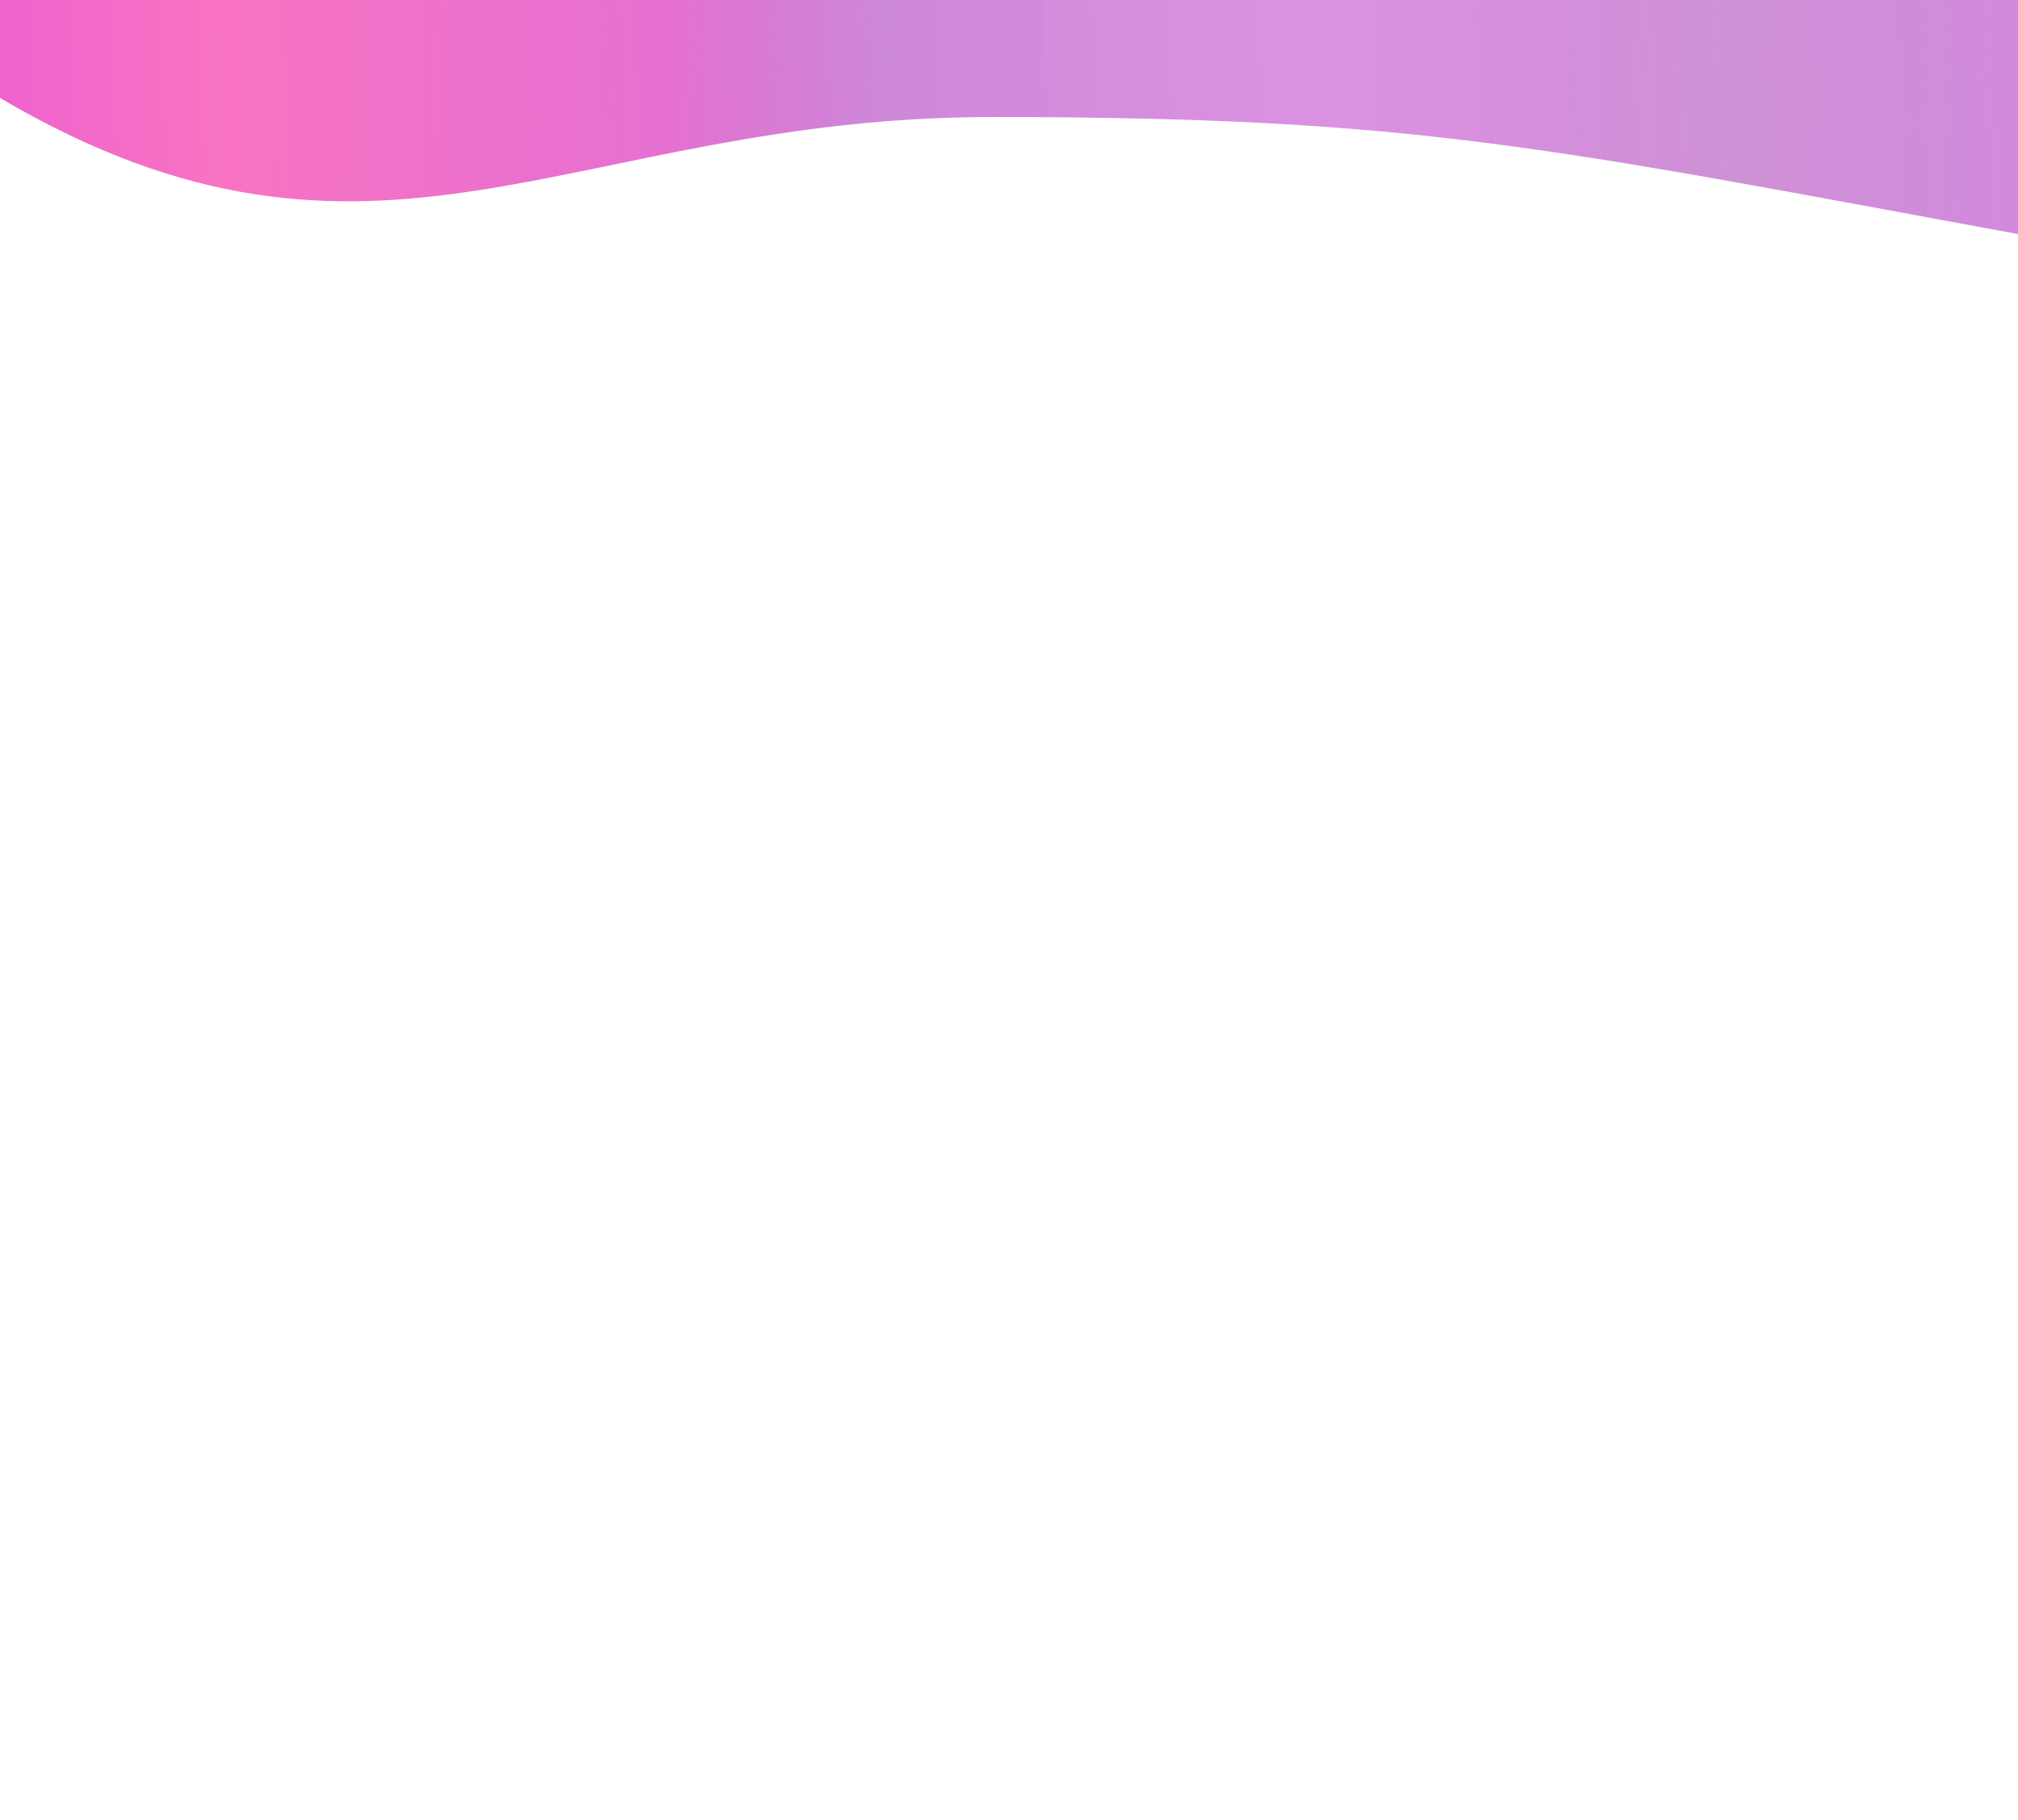
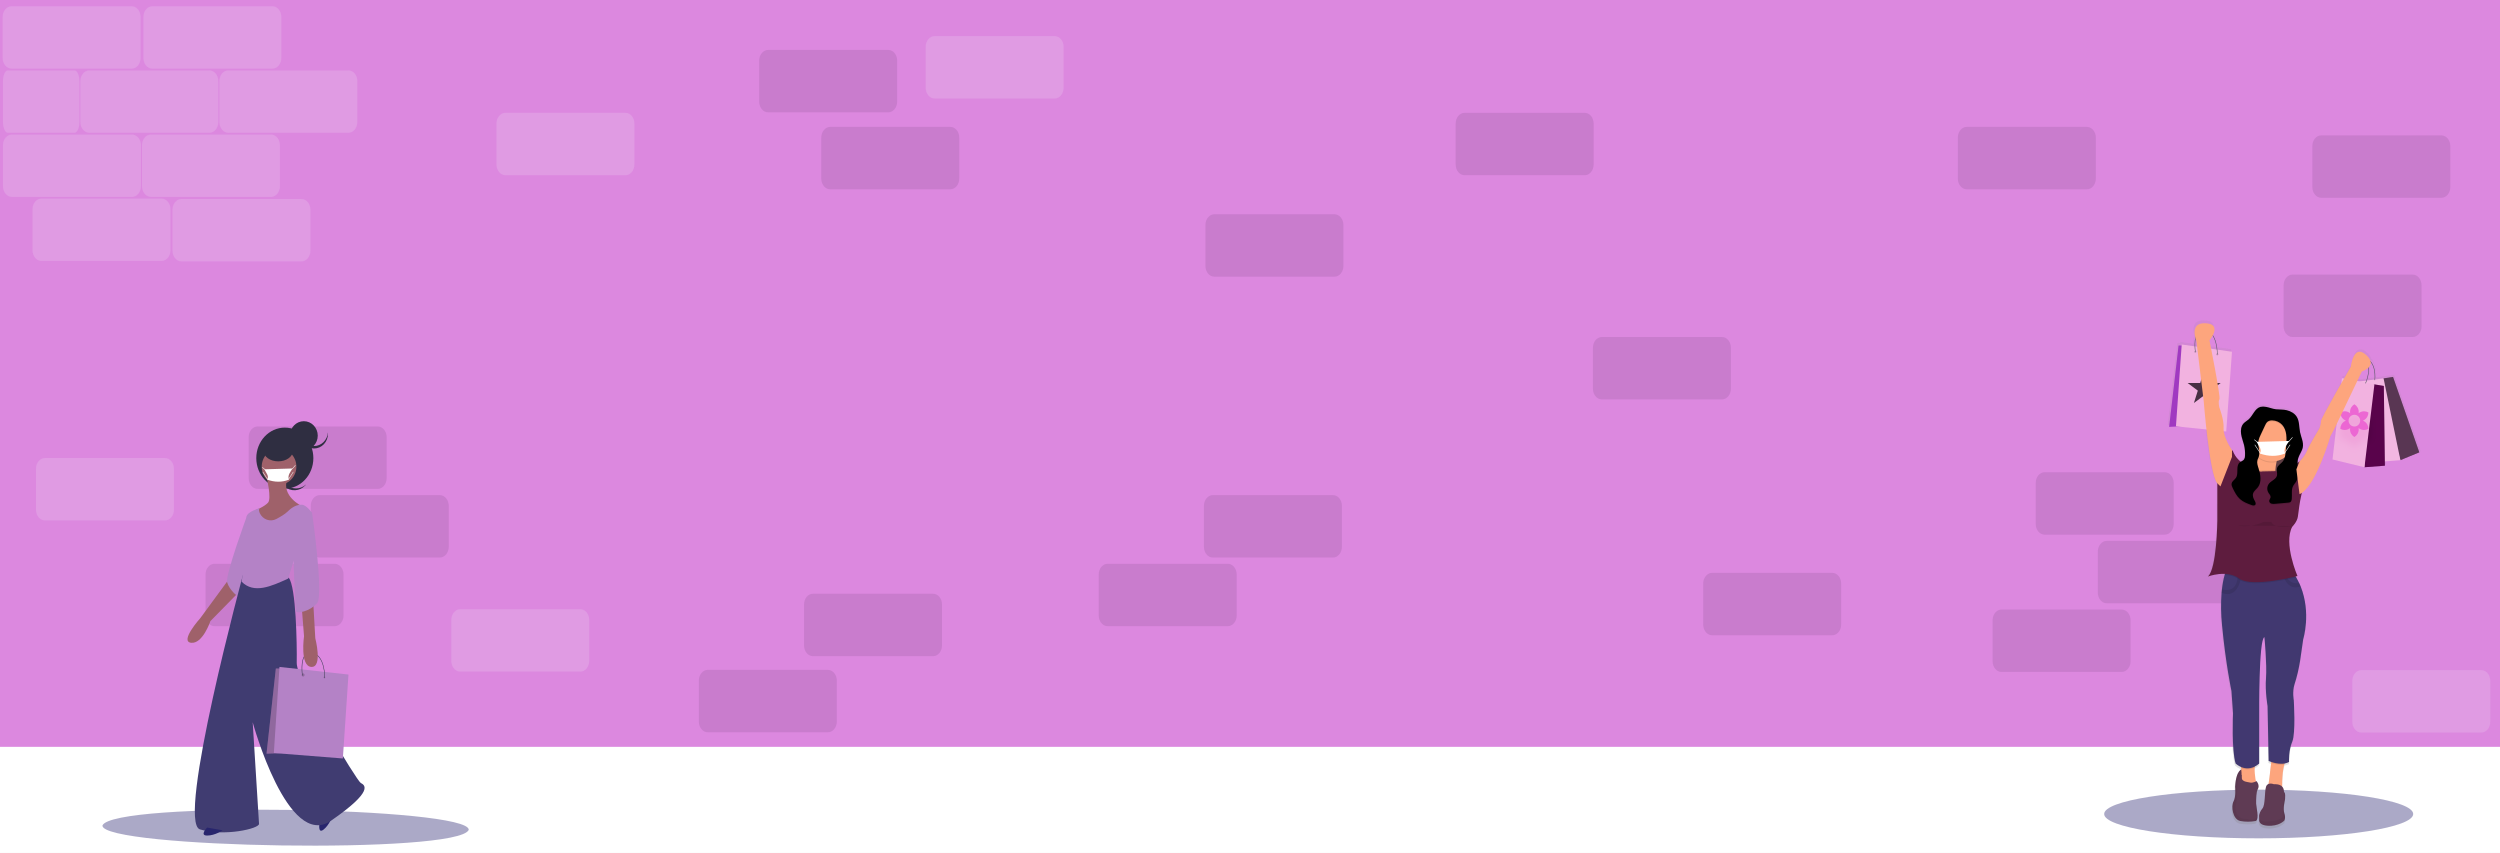
- <svg xmlns="http://www.w3.org/2000/svg" width="500" height="451" viewBox="0 0 500 451" fill="none">
-   <g filter="url(#filter0_b)">
-     <rect width="500" height="451" fill="white" />
+ <svg xmlns="http://www.w3.org/2000/svg" width="1108" height="378" viewBox="0 0 1108 378" fill="none">
+   <g clip-path="url(#clip0)">
+     <rect width="1108" height="378" fill="white" />
+     <rect x="-1" width="1109" height="331" fill="#DC88DF" />
+     <path opacity="0.2" d="M120.748 2.766H67.5C65.318 2.766 63.548 4.9 63.548 7.533V25.659C63.548 28.292 65.318 30.426 67.5 30.426H120.748C122.931 30.426 124.7 28.292 124.7 25.659V7.533C124.7 4.9 122.931 2.766 120.748 2.766Z" fill="#EFE4F4" />
+     <path opacity="0.2" d="M154.428 31.192H101.18C98.997 31.192 97.228 33.326 97.228 35.959V54.086C97.228 56.718 98.997 58.852 101.18 58.852H154.428C156.611 58.852 158.38 56.718 158.38 54.086V35.959C158.38 33.326 156.611 31.192 154.428 31.192Z" fill="#EFE4F4" />
+     <path opacity="0.1" d="M393.675 22.128H340.426C338.244 22.128 336.474 24.262 336.474 26.895V45.022C336.474 47.654 338.244 49.788 340.426 49.788H393.675C395.857 49.788 397.626 47.654 397.626 45.022V26.895C397.626 24.262 395.857 22.128 393.675 22.128Z" fill="#1E0728" />
+     <path opacity="0.1" d="M421.193 56.242H367.945C365.762 56.242 363.993 58.377 363.993 61.009V79.136C363.993 81.768 365.762 83.903 367.945 83.903H421.193C423.376 83.903 425.145 81.768 425.145 79.136V61.009C425.145 58.377 423.376 56.242 421.193 56.242Z" fill="#1E0728" />
+     <path opacity="0.2" d="M120.122 59.618H66.874C64.691 59.618 62.922 61.753 62.922 64.385V82.512C62.922 85.144 64.691 87.279 66.874 87.279H120.122C122.304 87.279 124.074 85.144 124.074 82.512V64.385C124.074 61.753 122.304 59.618 120.122 59.618Z" fill="#EFE4F4" />
+     <path opacity="0.1" d="M167.412 189.011H114.163C111.981 189.011 110.211 191.145 110.211 193.778V211.904C110.211 214.537 111.981 216.671 114.163 216.671H167.412C169.594 216.671 171.363 214.537 171.363 211.904V193.778C171.363 191.145 169.594 189.011 167.412 189.011Z" fill="#1E0728" />
+     <path opacity="0.1" d="M194.93 219.437H141.682C139.499 219.437 137.73 221.572 137.73 224.204V242.331C137.73 244.963 139.499 247.098 141.682 247.098H194.93C197.113 247.098 198.882 244.963 198.882 242.331V224.204C198.882 221.572 197.113 219.437 194.93 219.437Z" fill="#1E0728" />
+     <path opacity="0.1" d="M148.301 249.864H95.053C92.871 249.864 91.101 251.998 91.101 254.63V272.757C91.101 275.39 92.871 277.524 95.053 277.524H148.301C150.484 277.524 152.253 275.39 152.253 272.757V254.63C152.253 251.998 150.484 249.864 148.301 249.864Z" fill="#1E0728" />
+     <path opacity="0.1" d="M413.549 263.148H360.301C358.118 263.148 356.349 265.282 356.349 267.914V286.041C356.349 288.674 358.118 290.808 360.301 290.808H413.549C415.732 290.808 417.501 288.674 417.501 286.041V267.914C417.501 265.282 415.732 263.148 413.549 263.148Z" fill="#1E0728" />
+     <path opacity="0.1" d="M366.92 296.886H313.672C311.49 296.886 309.72 299.02 309.72 301.652V319.779C309.72 322.412 311.49 324.546 313.672 324.546H366.92C369.103 324.546 370.872 322.412 370.872 319.779V301.652C370.872 299.02 369.103 296.886 366.92 296.886Z" fill="#1E0728" />
+     <path opacity="0.2" d="M58.367 2.766H5.119C2.936 2.766 1.167 4.9 1.167 7.533V25.659C1.167 28.292 2.936 30.426 5.119 30.426H58.367C60.55 30.426 62.319 28.292 62.319 25.659V7.533C62.319 4.9 60.55 2.766 58.367 2.766Z" fill="#EFE4F4" />
+     <path opacity="0.2" d="M92.817 31.192H39.569C37.386 31.192 35.617 33.326 35.617 35.959V54.086C35.617 56.718 37.386 58.852 39.569 58.852H92.817C95 58.852 96.769 56.718 96.769 54.086V35.959C96.769 33.326 95 31.192 92.817 31.192Z" fill="#EFE4F4" />
+     <path opacity="0.1" d="M702.347 50H649.098C646.916 50 645.147 52.134 645.147 54.767V72.893C645.147 75.526 646.916 77.66 649.098 77.66H702.347C704.529 77.66 706.299 75.526 706.299 72.893V54.767C706.299 52.134 704.529 50 702.347 50Z" fill="#1E0728" />
+     <path opacity="0.1" d="M763.188 149.365H709.939C707.757 149.365 705.987 151.499 705.987 154.132V172.258C705.987 174.891 707.757 177.025 709.939 177.025H763.188C765.37 177.025 767.14 174.891 767.14 172.258V154.132C767.14 151.499 765.37 149.365 763.188 149.365Z" fill="#1E0728" />
+     <path opacity="0.2" d="M58.511 59.618H5.262C3.08 59.618 1.31 61.753 1.31 64.385V82.512C1.31 85.144 3.08 87.279 5.262 87.279H58.511C60.693 87.279 62.463 85.144 62.463 82.512V64.385C62.463 61.753 60.693 59.618 58.511 59.618Z" fill="#EFE4F4" />
+     <path opacity="0.1" d="M1069.29 121.705H1016.04C1013.86 121.705 1012.09 123.839 1012.09 126.471V144.598C1012.09 147.231 1013.86 149.365 1016.04 149.365H1069.29C1071.47 149.365 1073.24 147.231 1073.24 144.598V126.471C1073.24 123.839 1071.47 121.705 1069.29 121.705Z" fill="#1E0728" />
+     <path opacity="0.1" d="M1082.03 60H1028.78C1026.59 60 1024.83 62.134 1024.83 64.767V82.893C1024.83 85.526 1026.59 87.66 1028.78 87.66H1082.03C1084.21 87.66 1085.98 85.526 1085.98 82.893V64.767C1085.98 62.134 1084.21 60 1082.03 60Z" fill="#1E0728" />
+     <path opacity="0.1" d="M591.447 94.967H538.198C536.016 94.967 534.247 97.101 534.247 99.733V117.86C534.247 120.493 536.016 122.627 538.198 122.627H591.447C593.629 122.627 595.399 120.493 595.399 117.86V99.733C595.399 97.101 593.629 94.967 591.447 94.967Z" fill="#1E0728" />
+     <path opacity="0.1" d="M590.781 219.437H537.533C535.35 219.437 533.581 221.572 533.581 224.204V242.331C533.581 244.963 535.35 247.098 537.533 247.098H590.781C592.964 247.098 594.733 244.963 594.733 242.331V224.204C594.733 221.572 592.964 219.437 590.781 219.437Z" fill="#1E0728" />
+     <path opacity="0.1" d="M544.153 249.864H490.905C488.722 249.864 486.953 251.998 486.953 254.63V272.757C486.953 275.39 488.722 277.524 490.905 277.524H544.153C546.335 277.524 548.105 275.39 548.105 272.757V254.63C548.105 251.998 546.335 249.864 544.153 249.864Z" fill="#1E0728" />
+     <path opacity="0.1" d="M924.917 56.242H871.669C869.486 56.242 867.717 58.376 867.717 61.009V79.136C867.717 81.768 869.486 83.903 871.669 83.903H924.917C927.099 83.903 928.869 81.768 928.869 79.136V61.009C928.869 58.376 927.099 56.242 924.917 56.242Z" fill="#1E0728" />
+     <path opacity="0.1" d="M812.061 253.886H758.812C756.63 253.886 754.861 256.02 754.861 258.652V276.779C754.861 279.412 756.63 281.546 758.812 281.546H812.061C814.243 281.546 816.013 279.412 816.013 276.779V258.652C816.013 256.02 814.243 253.886 812.061 253.886Z" fill="#1E0728" />
+     <path opacity="0.1" d="M959.43 209.295H906.182C903.999 209.295 902.23 211.429 902.23 214.062V232.189C902.23 234.821 903.999 236.955 906.182 236.955H959.43C961.612 236.955 963.382 234.821 963.382 232.189V214.062C963.382 211.429 961.612 209.295 959.43 209.295Z" fill="#1E0728" />
+     <path opacity="0.1" d="M986.948 239.721H933.7C931.517 239.721 929.748 241.856 929.748 244.488V262.615C929.748 265.247 931.517 267.382 933.7 267.382H986.948C989.131 267.382 990.9 265.247 990.9 262.615V244.488C990.9 241.856 989.131 239.721 986.948 239.721Z" fill="#1E0728" />
+     <path opacity="0.1" d="M940.32 270.148H887.071C884.889 270.148 883.119 272.282 883.119 274.914V293.041C883.119 295.674 884.889 297.808 887.071 297.808H940.32C942.502 297.808 944.272 295.674 944.272 293.041V274.914C944.272 272.282 942.502 270.148 940.32 270.148Z" fill="#1E0728" />
+     <path opacity="0.2" d="M33.007 31.192H3.5C2.291 31.192 1.31 33.326 1.31 35.959V54.086C1.31 56.718 2.291 58.852 3.5 58.852H33.007C34.216 58.852 35.197 56.718 35.197 54.086V35.959C35.197 33.326 34.216 31.192 33.007 31.192Z" fill="#EFE4F4" />
+     <path opacity="0.2" d="M71.603 88H18.355C16.172 88 14.403 90.134 14.403 92.767V110.893C14.403 113.526 16.172 115.66 18.355 115.66H71.603C73.786 115.66 75.555 113.526 75.555 110.893V92.767C75.555 90.134 73.786 88 71.603 88Z" fill="#EFE4F4" />
+     <path opacity="0.2" d="M133.634 88.192H80.386C78.204 88.192 76.434 90.326 76.434 92.959V111.086C76.434 113.718 78.204 115.852 80.386 115.852H133.634C135.817 115.852 137.586 113.718 137.586 111.086V92.959C137.586 90.326 135.817 88.192 133.634 88.192Z" fill="#EFE4F4" />
+     <path opacity="0.2" d="M257.206 270H203.958C201.776 270 200.006 272.134 200.006 274.767V292.893C200.006 295.526 201.776 297.66 203.958 297.66H257.206C259.389 297.66 261.158 295.526 261.158 292.893V274.767C261.158 272.134 259.389 270 257.206 270Z" fill="#EFE4F4" />
+     <path opacity="0.2" d="M467.454 16H414.206C412.024 16 410.254 18.134 410.254 20.767V38.893C410.254 41.526 412.024 43.66 414.206 43.66H467.454C469.637 43.66 471.406 41.526 471.406 38.893V20.767C471.406 18.134 469.637 16 467.454 16Z" fill="#EFE4F4" />
+     <path opacity="0.2" d="M277.23 50H223.982C221.799 50 220.03 52.134 220.03 54.767V72.893C220.03 75.526 221.799 77.66 223.982 77.66H277.23C279.413 77.66 281.182 75.526 281.182 72.893V54.767C281.182 52.134 279.413 50 277.23 50Z" fill="#EFE4F4" />
+     <path opacity="0.2" d="M1099.74 297H1046.49C1044.31 297 1042.54 299.134 1042.54 301.767V319.893C1042.54 322.526 1044.31 324.66 1046.49 324.66H1099.74C1101.92 324.66 1103.69 322.526 1103.69 319.893V301.767C1103.69 299.134 1101.92 297 1099.74 297Z" fill="#EFE4F4" />
+     <path opacity="0.2" d="M73.143 203H19.895C17.712 203 15.943 205.134 15.943 207.767V225.893C15.943 228.526 17.712 230.66 19.895 230.66H73.143C75.326 230.66 77.095 228.526 77.095 225.893V207.767C77.095 205.134 75.326 203 73.143 203Z" fill="#EFE4F4" />
+     <path d="M1001.05 371.551C1038.87 371.551 1069.53 366.722 1069.53 360.764C1069.53 354.807 1038.87 349.978 1001.05 349.978C963.226 349.978 932.567 354.807 932.567 360.764C932.567 366.722 963.226 371.551 1001.05 371.551Z" fill="#585590" fill-opacity="0.5" />
+     <path d="M1072.84 199.883L1061.07 166.088L1056.84 166.723L1053.05 167.203C1053.15 165.932 1053.31 161.372 1050.96 158.981C1050.74 158.162 1050.14 157.231 1048.98 156.183C1043.35 151.077 1042.18 161.521 1042.18 161.521C1042.18 161.521 1040.89 163.725 1039.12 166.806L1038.19 166.631L1037.93 168.905C1034.01 175.755 1028.81 185.024 1028.81 185.895C1028.81 187.289 1028.11 189.143 1028.11 189.143C1028.11 189.143 1024.12 195.641 1022.71 198.893C1021.89 200.811 1020.69 202.547 1019.18 203.999C1019.18 203.999 1018.84 204.256 1018.28 204.634C1018.32 204.019 1018.42 203.411 1018.6 202.821C1019.11 201.16 1020.31 199.737 1020.63 198.029C1020.7 197.619 1020.73 197.203 1020.71 196.787C1020.78 194.783 1019.8 192.811 1019.39 190.807C1018.91 188.486 1019.17 185.93 1017.91 183.913C1016.95 182.373 1015.24 181.414 1013.47 180.972C1011.84 180.569 1010.23 180.712 1008.59 180.54C1007.08 180.382 1005.64 179.721 1004.13 179.477C1003.32 179.303 1002.49 179.303 1001.68 179.477C999.129 180.172 998.329 183.354 996.358 185.104C995.648 185.739 994.778 186.177 994.136 186.873C993.202 187.886 992.878 189.299 992.926 190.683C992.913 191.148 992.941 191.612 993.009 192.071C993.253 193.732 993.902 195.304 994.293 196.933C994.59 198.139 994.75 199.373 994.772 200.614C994.772 200.893 994.772 201.173 994.746 201.449C994.758 202.008 994.607 202.559 994.313 203.037C993.956 203.523 993.369 203.758 992.845 204.069C991.135 202.726 989.851 200.925 989.147 198.88C989.147 198.88 989.06 198.988 988.913 199.197V198.88C988.913 198.88 985.702 194.218 985.214 190.41L986.331 190.525L988.9 154.783L982.34 153.83C982.157 151.985 981.66 149.308 980.34 147.355C981.441 145.208 981.997 142.302 977.168 142.013C971.518 141.674 971.864 146.027 972.465 148.409C972.193 149.709 972.085 151.037 972.144 152.363L966.365 151.531L966.332 151.994H964.958L960.753 188.457L964.336 188.279L977.467 189.632C978.517 199.074 980.167 210.741 982.125 213.491C982.191 213.584 982.262 213.672 982.34 213.755V230.462C982.34 230.462 982.106 252.056 978.115 255.527C980.563 254.666 983.153 254.264 985.75 254.343C985.705 254.486 985.66 254.638 985.615 254.8C985.031 256.931 984.624 259.107 984.398 261.304C984.343 261.788 984.292 262.294 984.248 262.822C983.88 267.659 983.948 272.519 984.45 277.344C986.094 294.518 988.675 306.82 988.675 306.82L989.394 316.804C989.394 316.804 988.691 333.747 990.566 339.317C991.273 339.961 992.085 340.481 992.967 340.857C992.984 341.016 993.003 341.174 993.019 341.343C993.035 341.511 993.061 341.771 993.083 341.994C992.242 342.372 990.672 343.871 990.332 349.758C990.332 349.758 990.8 354.169 989.628 356.256C988.457 358.342 989.16 364.379 992.679 365.074C994.927 365.484 997.233 365.484 999.482 365.074C999.482 365.074 1001.13 365.074 999.95 359.272L999.745 357.786C999.719 354.912 999.841 351.835 1000.42 350.917C1001.59 349.06 999.95 347.205 999.95 347.205C999.95 347.205 999.835 347.269 999.645 347.354C999.344 345.751 998.949 343.147 999.09 341.159C999.09 340.99 999.119 340.841 999.138 340.666C999.854 340.296 1000.52 339.841 1001.13 339.31V317.268C1001.13 317.268 1000.89 283.384 1003.47 282.685C1003.47 282.685 1004.64 294.985 1004.18 301.022C1003.71 307.058 1004.88 313.556 1004.88 313.556L1005.35 338.158C1005.35 338.158 1005.8 338.37 1006.52 338.621L1006.47 339.069C1006.19 341.803 1005.73 345.932 1005.31 348.459C1005.03 348.57 1004.78 348.746 1004.58 348.973C1004.38 349.199 1004.24 349.47 1004.17 349.761C1003.47 352.083 1003.94 357.885 1002.53 359.511C1001.7 360.463 1000.7 362.404 1001.19 363.776C1000.88 364.979 1001.02 366.859 1004.64 367.17C1010.04 367.634 1012.39 364.849 1012.39 364.849C1012.39 364.849 1013.09 363.69 1012.39 361.6C1011.68 359.511 1012.62 355.798 1012.62 355.798C1012.62 355.798 1013.12 352.648 1012.3 352.235C1012.23 351.861 1012.16 351.622 1012.16 351.622C1012.17 350.909 1011.91 350.218 1011.42 349.692C1011.4 347.262 1011.5 342.769 1012.37 339.809C1012.42 339.641 1012.47 339.491 1012.52 339.317C1013.22 339.198 1013.89 338.965 1014.51 338.628C1014.51 338.628 1014.27 333.289 1015.92 329.577C1017.56 325.865 1016.62 311.009 1016.62 311.009C1016.62 311.009 1015.92 307.106 1016.91 303.943C1018.05 300.438 1018.9 296.849 1019.46 293.209L1020.84 283.622C1020.84 283.622 1024.49 271.952 1019.69 259.973C1019.49 259.478 1019.27 258.982 1019.04 258.487C1018.65 257.626 1018.2 256.762 1017.71 255.905C1017.63 255.772 1017.55 255.635 1017.47 255.502C1017.97 255.378 1018.26 255.305 1018.26 255.305C1018.26 255.305 1011.92 240.697 1015.91 233.256C1015.91 233.256 1018.16 231.033 1018.48 228.591C1018.88 225.362 1019.31 222.135 1020.02 218.959L1020.15 218.401C1020.15 218.401 1020.17 218.293 1020.2 218.099C1020.29 218.042 1020.38 217.981 1020.46 217.918C1027.22 213.034 1033.05 192.64 1033.05 192.64L1034.93 189.146L1035.83 187.279L1034 203.072L1048.31 206.565L1057.46 205.869L1057.43 203.923L1064.41 203.386L1072.84 199.883ZM982.109 153.836L979.567 153.468C979.12 151.197 978.818 149.708 978.818 149.708C979.351 149.056 979.823 148.358 980.228 147.622C981.458 149.483 981.929 152.023 982.109 153.824V153.836ZM972.612 148.962C972.789 149.559 972.95 149.943 972.95 149.943L973.271 152.563L972.404 152.439C972.354 151.272 972.425 150.102 972.616 148.949L972.612 148.962ZM1052.81 167.257L1049.37 167.695C1049.86 166.285 1050.46 163.973 1050.11 161.88C1050.44 161.575 1050.7 161.197 1050.87 160.775C1051.03 160.354 1051.09 159.9 1051.05 159.451C1053.1 161.868 1052.9 166.136 1052.81 167.247V167.257ZM1047.1 163.633C1048.12 163.294 1049.07 162.765 1049.9 162.074C1050.2 164.129 1049.58 166.387 1049.11 167.727L1045.9 168.133L1045.01 167.965L1047.1 163.633Z" fill="url(#paint0_linear)" />
+     <path d="M1072.23 200.483L1063.85 203.942L1054.12 170.378L1056.4 167.698L1060.59 167.057L1072.23 200.483Z" fill="#2F0428" />
+     <path opacity="0.2" d="M1072.23 200.483L1063.85 203.942L1054.12 170.378L1056.4 167.698L1060.59 167.057L1072.23 200.483Z" fill="white" />
+     <path d="M1056.4 167.698L1041.86 169.543L1049.32 205.06L1063.85 203.942L1056.4 167.698Z" fill="#F2B2E0" />
+     <path opacity="0.07" d="M1056.4 167.698L1041.86 169.543L1049.32 205.06L1063.85 203.942L1056.4 167.698Z" fill="white" />
+     <path d="M1052.62 168.498L1052.39 168.47C1052.39 168.384 1053.36 160 1048.04 158.943L1048.08 158.717C1053.63 159.819 1052.64 168.413 1052.62 168.498Z" fill="#535461" />
+     <path d="M1014.86 192.97H998.846V216.155H1014.86V192.97Z" fill="#774E55" />
+     <path opacity="0.2" d="M1014.86 192.97H998.846V216.155H1014.86V192.97Z" fill="black" />
+     <path d="M1056.98 206.397L1047.93 207.086L1049.32 172.195L1052.34 170.359L1056.51 171.048L1056.98 206.397Z" fill="#2F0428" />
+     <path opacity="0.2" d="M1056.98 206.397L1047.93 207.086L1049.32 172.195L1052.34 170.359L1056.51 171.048L1056.98 206.397Z" fill="#FF00D6" />
+     <path d="M1052.34 170.359L1037.95 167.603L1033.77 203.643L1047.93 207.086L1052.34 170.359Z" fill="#F2B2E0" />
+     <path d="M967.633 153.144H965.543L961.366 189.181L970.647 188.724L967.633 153.144Z" fill="#B73DE1" />
+     <path opacity="0.2" d="M967.633 153.144H965.543L961.366 189.181L970.647 188.724L967.633 153.144Z" fill="#462643" />
+     <path d="M966.936 152.684L964.384 188.953L986.662 191.249L989.214 155.897L966.936 152.684Z" fill="#F2B2E0" />
+     <path d="M993.857 340.914C993.857 340.914 991.073 340.685 990.608 348.72C990.608 348.72 991.073 353.08 989.911 355.147C988.749 357.215 989.445 363.182 992.929 363.871C995.158 364.277 997.442 364.277 999.671 363.871C999.671 363.871 1001.3 363.871 1000.14 358.132L997.815 341.374L993.857 340.914Z" fill="#5F3B54" />
+     <path opacity="0.05" d="M993.857 340.914C993.857 340.914 991.073 340.685 990.608 348.72C990.608 348.72 991.073 353.08 989.911 355.147C988.749 357.215 989.445 363.182 992.929 363.871C995.158 364.277 997.442 364.277 999.671 363.871C999.671 363.871 1001.3 363.871 1000.14 358.132L997.815 341.374L993.857 340.914Z" fill="black" />
+     <path d="M1008.45 208.359C1008.25 211.776 1008.94 213.758 1008.94 213.758L1002.91 215.365C1002.91 215.365 992.929 216.743 996.875 212.824C998.239 211.474 998.91 209.159 999.202 206.714C999.385 205.044 999.442 203.362 999.373 201.684C999.319 200.111 999.182 198.542 998.962 196.984C998.962 196.984 1013.58 191.935 1010.33 200.198C1009.74 201.692 1009.27 203.232 1008.94 204.802C1008.69 205.974 1008.52 207.163 1008.45 208.359Z" fill="#FDA57D" />
+     <path opacity="0.1" d="M1010.33 200.201C1009.74 201.696 1009.27 203.236 1008.94 204.806C1007.21 205.169 1005.41 205.072 1003.73 204.524C1002.05 203.977 1000.55 202.998 999.373 201.687C999.319 200.114 999.182 198.546 998.962 196.987C998.962 196.987 1013.58 191.938 1010.33 200.201Z" fill="black" />
+     <path d="M1006.85 204.561C1012.36 204.561 1016.83 200.142 1016.83 194.691C1016.83 189.24 1012.36 184.821 1006.85 184.821C1001.34 184.821 996.875 189.24 996.875 194.691C996.875 200.142 1001.34 204.561 1006.85 204.561Z" fill="#FDA57D" />
+     <path d="M1000.12 347.799C1000.12 347.799 992.229 351.013 993.157 348.028C993.722 346.217 993.513 342.797 993.263 340.406C993.102 338.847 992.922 337.71 992.922 337.71L999.665 338.399C999.429 338.981 999.298 339.599 999.276 340.225C999.055 343.27 1000.12 347.799 1000.12 347.799Z" fill="#FDA57D" />
+     <path d="M1012.39 338.869C1011.17 343.048 1011.49 350.327 1011.49 350.327C1011.49 350.327 1004.3 351.244 1004.99 349.409C1005.48 348.139 1006.19 341.845 1006.57 338.145C1006.74 336.528 1006.85 335.407 1006.85 335.407L1013.35 336.786C1012.91 337.418 1012.58 338.123 1012.39 338.869V338.869Z" fill="#FDA57D" />
+     <path opacity="0.1" d="M992.926 337.7L999.668 338.389C999.432 338.971 999.301 339.589 999.279 340.215C998.358 340.693 997.338 340.957 996.299 340.988C995.259 341.02 994.225 340.817 993.276 340.396C993.105 338.834 992.926 337.7 992.926 337.7Z" fill="black" />
+     <path opacity="0.1" d="M1013.35 336.783C1012.91 337.415 1012.58 338.122 1012.39 338.869C1010.2 339.218 1007.89 338.605 1006.57 338.145C1006.74 336.528 1006.85 335.407 1006.85 335.407L1013.35 336.783Z" fill="black" />
+     <path d="M1020.78 283.295L1019.41 292.777C1018.85 296.377 1018.01 299.927 1016.89 303.394C1015.9 306.522 1016.6 310.38 1016.6 310.38C1016.6 310.38 1017.53 325.071 1015.9 328.745C1014.28 332.419 1014.51 337.697 1014.51 337.697C1010.8 339.764 1005.46 337.237 1005.46 337.237L1004.99 312.905C1004.99 312.905 1003.84 306.477 1004.3 300.52C1004.76 294.562 1003.6 282.387 1003.6 282.387C1001.03 283.076 1001.28 316.588 1001.28 316.588V338.396C995.709 343.216 990.836 338.396 990.836 338.396C988.98 332.886 989.677 316.128 989.677 316.128L988.98 306.258C988.98 306.258 986.411 294.092 984.806 277.106C984.31 272.333 984.243 267.526 984.607 262.742C984.652 262.221 984.701 261.721 984.755 261.24C984.977 259.068 985.379 256.917 985.955 254.809C986.14 254.114 986.376 253.434 986.662 252.774L1011.6 253.92L1013.07 253.987L1016.6 254.149C1016.99 254.724 1017.35 255.308 1017.69 255.892C1018.17 256.74 1018.61 257.594 1019.01 258.433C1019.23 258.922 1019.44 259.414 1019.65 259.903C1024.39 271.745 1020.78 283.295 1020.78 283.295Z" fill="#413870" />
+     <path opacity="0.1" d="M993.391 255.063C993.391 255.063 992.3 265.861 984.604 262.736C984.649 262.215 984.698 261.714 984.752 261.234C986.562 261.72 991.574 262.39 991.763 255.06L993.391 255.063Z" fill="black" />
+     <path opacity="0.1" d="M1019.63 259.906C1014.3 261.789 1012.3 256.775 1011.61 253.914L1013.08 253.981C1013.88 258.48 1017.07 258.744 1019.01 258.426C1019.23 258.928 1019.44 259.42 1019.63 259.906Z" fill="black" />
+     <path d="M995.924 346.579C994.74 346.395 992.929 345.751 993.497 343.499C993.497 343.499 991.304 342.75 991.535 351.702C991.535 351.702 991.304 356.062 990.839 356.983C990.373 357.904 990.839 363.41 995.712 362.95C995.712 362.95 999.193 364.096 1000.12 362.261C1000.12 362.261 999.424 351.702 1000.59 349.876C1001.75 348.05 1000.12 346.202 1000.12 346.202C1000.12 346.202 998.477 347.103 997.295 346.837C996.846 346.713 996.383 346.652 995.924 346.579Z" fill="#5F3B54" />
+     <path d="M1001.75 361.572C1001.75 361.572 999.424 365.475 1004.76 365.932C1010.1 366.389 1012.42 363.636 1012.42 363.636C1012.42 363.636 1013.12 362.49 1012.42 360.422C1011.72 358.355 1012.65 354.684 1012.65 354.684C1012.65 354.684 1013.35 350.324 1011.72 351.241C1010.1 352.159 1001.75 361.572 1001.75 361.572Z" fill="#5F3B54" />
+     <path opacity="0.05" d="M1001.75 361.572C1001.75 361.572 999.424 365.475 1004.76 365.932C1010.1 366.389 1012.42 363.636 1012.42 363.636C1012.42 363.636 1013.12 362.49 1012.42 360.422C1011.72 358.355 1012.65 354.684 1012.65 354.684C1012.65 354.684 1013.35 350.324 1011.72 351.241C1010.1 352.159 1001.75 361.572 1001.75 361.572Z" fill="black" />
+     <path d="M1007.78 347.57C1007.78 347.57 1005 346.424 1004.3 348.717C1003.6 351.009 1004.07 356.751 1002.68 358.358C1001.28 359.965 999.427 364.325 1005 364.096C1010.57 363.868 1011.74 362.029 1011.74 362.029C1011.74 362.029 1011.51 356.291 1012.21 354.684C1012.9 353.077 1012.21 350.555 1012.21 350.555C1012.21 350.555 1012.42 347.326 1007.78 347.57Z" fill="#5F3B54" />
+     <path opacity="0.2" d="M972.969 156.358C973.226 156.358 973.434 156.152 973.434 155.897C973.434 155.643 973.226 155.437 972.969 155.437C972.712 155.437 972.503 155.643 972.503 155.897C972.503 156.152 972.712 156.358 972.969 156.358Z" fill="black" />
+     <path opacity="0.2" d="M982.716 157.504C982.973 157.504 983.182 157.298 983.182 157.044C983.182 156.789 982.973 156.583 982.716 156.583C982.459 156.583 982.251 156.789 982.251 157.044C982.251 157.298 982.459 157.504 982.716 157.504Z" fill="black" />
+     <path d="M982.832 157.047H982.6C982.6 156.948 982.764 147.266 977.142 146.374C976.035 146.199 975.129 146.447 974.452 147.11C972.131 149.387 973.091 155.818 973.1 155.881L972.872 155.916C972.831 155.646 971.887 149.305 974.291 146.948C975.023 146.227 975.999 145.958 977.181 146.145C982.998 147.066 982.835 156.948 982.832 157.047Z" fill="#535461" />
+     <path d="M1048.5 169.95L1048.29 169.851C1048.32 169.775 1051.9 162.112 1047.17 159.441L1047.29 159.241C1052.2 162.017 1048.54 169.87 1048.5 169.95Z" fill="#535461" />
+     <path opacity="0.1" d="M1008.94 213.745L1002.91 215.352C1002.91 215.352 992.929 216.73 996.875 212.811C998.239 211.462 998.91 209.147 999.202 206.701C1000.78 209.147 1002.68 208.451 1002.68 208.451L1008.43 208.34H1008.45C1008.25 211.776 1008.94 213.745 1008.94 213.745Z" fill="black" />
+     <path opacity="0.1" d="M1020.39 218.315C1020.01 218.598 1019.59 218.836 1019.15 219.023L1017.76 208.003L1019.04 204.802L1019.36 204.558C1022.26 205.374 1020.77 215.93 1020.39 218.315Z" fill="black" />
+     <path opacity="0.1" d="M989.214 199.512V202.497L984.109 215.581L982.716 214.202C982.639 214.121 982.568 214.034 982.504 213.942C983.108 207.121 989.214 199.512 989.214 199.512Z" fill="black" />
+     <path opacity="0.1" d="M1017.68 255.886C1014.44 256.689 997.491 260.627 992.463 256.899C990.479 255.429 988.142 254.889 985.956 254.803C986.14 254.108 986.376 253.428 986.662 252.767L1011.6 253.914L1013.07 253.981L1016.6 254.143C1016.99 254.72 1017.35 255.302 1017.68 255.886Z" fill="black" />
+     <path d="M974.015 145.224C974.015 145.224 977.496 150.962 979.817 145.224Z" fill="#BF7A47" />
+     <path d="M1045.61 157.044C1045.61 157.044 1044.21 163.932 1049.78 160.718Z" fill="#E29454" />
+     <g opacity="0.1">
+       <path opacity="0.1" d="M1002.52 284.651C1002.41 283.254 1002.33 282.38 1002.33 282.38C999.758 283.069 1000.01 316.582 1000.01 316.582V338.389C998.374 339.799 996.794 340.384 995.398 340.508C997.074 340.654 999.071 340.19 1001.18 338.389V316.582C1001.18 316.582 1001 292.298 1002.52 284.651Z" fill="black" />
+       <path opacity="0.1" d="M1019.52 259.906C1019.32 259.417 1019.11 258.925 1018.88 258.436C1018.49 257.585 1018.05 256.731 1017.56 255.896C1017.24 255.311 1016.86 254.73 1016.47 254.152L1012.94 253.99L1011.47 253.924L986.534 252.777L986.511 252.828L1010.31 253.924L1011.78 253.99L1015.31 254.152C1015.7 254.727 1016.06 255.311 1016.4 255.896C1016.89 256.743 1017.33 257.598 1017.72 258.436C1017.94 258.925 1018.15 259.417 1018.36 259.906C1023.11 271.752 1019.5 283.295 1019.5 283.295L1018.14 292.778C1017.58 296.377 1016.74 299.927 1015.61 303.394C1014.63 306.522 1015.33 310.38 1015.33 310.38C1015.33 310.38 1016.25 325.071 1014.63 328.745C1013 332.419 1013.24 337.697 1013.24 337.697C1012.34 338.176 1011.34 338.447 1010.33 338.491C1011.73 338.616 1013.14 338.341 1014.39 337.697C1014.39 337.697 1014.16 332.416 1015.79 328.745C1017.41 325.074 1016.49 310.38 1016.49 310.38C1016.49 310.38 1015.79 306.519 1016.77 303.394C1017.9 299.927 1018.74 296.377 1019.29 292.778L1020.66 283.295C1020.66 283.295 1024.26 271.745 1019.52 259.906Z" fill="black" />
+     </g>
+     <path d="M1008.43 208.81C1011.64 210.306 1019.15 204.561 1019.15 204.561C1022.4 205.479 1020.08 218.794 1020.08 218.794L1019.96 219.347C1019.25 222.488 1018.82 225.679 1018.43 228.874C1018.13 231.284 1015.9 233.488 1015.9 233.488C1011.96 240.833 1018.23 255.295 1018.23 255.295C1018.23 255.295 998.034 260.576 992.467 256.442C986.899 252.307 978.542 255.524 978.542 255.524C982.488 252.081 982.716 230.732 982.716 230.732V214.218C983.182 207.33 989.458 199.528 989.458 199.528C992.027 206.644 999.164 207.114 999.164 207.114C1000.75 209.655 1002.7 208.94 1002.7 208.94L1008.43 208.81Z" fill="#5E1C3E" />
+     <path opacity="0.1" d="M1004.26 180.782C1003.46 180.611 1002.63 180.611 1001.84 180.782C999.315 181.471 998.522 184.618 996.573 186.345C995.873 186.981 995.009 187.406 994.374 188.095C993.244 189.321 993.016 191.138 993.256 192.779C993.497 194.421 994.139 195.977 994.541 197.587C994.937 199.199 995.087 200.86 994.987 202.516C994.996 203.065 994.847 203.606 994.557 204.075C994.091 204.71 993.234 204.91 992.63 205.418C990.787 206.987 992.309 210.242 990.958 212.246C990.376 213.113 989.288 213.685 989.067 214.701C988.909 215.422 989.243 216.149 989.571 216.813C990.431 218.559 991.324 220.354 992.781 221.656C994.239 222.958 996.04 223.612 997.831 224.275C998.374 224.476 999.055 224.65 999.469 224.253C999.979 223.758 999.594 222.919 999.241 222.307C998.682 221.354 998.246 220.204 998.573 219.131C998.901 218.058 999.95 217.346 1000.66 216.451C1002.48 214.132 1001.88 210.804 1000.98 208.01C1000.6 206.832 1000.17 205.577 1000.49 204.38C1000.63 203.866 1000.9 203.399 1001.07 202.894C1001.84 200.645 1000.55 198.178 1000.93 195.834C1001.13 194.919 1001.45 194.035 1001.89 193.208L1003.93 188.873C1004.14 188.352 1004.44 187.875 1004.83 187.47C1005.47 186.966 1006.27 186.718 1007.08 186.777C1007.91 186.796 1008.72 186.98 1009.47 187.319C1010.23 187.658 1010.9 188.145 1011.46 188.749C1013.64 191.15 1013.5 194.783 1013.24 197.984L1013.05 200.296C1012.91 201.96 1012.73 203.735 1011.67 205.031C1010.84 206.035 1009.51 206.717 1009.17 207.969C1008.88 209.045 1009.43 210.214 1009.14 211.29C1008.7 212.9 1006.69 213.481 1005.63 214.783C1005.18 215.349 1004.92 216.035 1004.87 216.752C1004.82 217.469 1005 218.182 1005.37 218.801C1005.77 219.436 1006.42 220.071 1006.33 220.817C1006.26 221.417 1005.71 221.903 1005.71 222.507C1005.74 222.777 1005.85 223.032 1006.02 223.24C1006.2 223.449 1006.44 223.599 1006.7 223.672C1007.23 223.808 1007.78 223.834 1008.33 223.748L1014.08 223.234C1014.44 223.233 1014.8 223.136 1015.11 222.954C1015.51 222.669 1015.64 222.141 1015.7 221.656C1015.93 219.63 1015.37 217.416 1016.4 215.644C1016.72 215.076 1017.19 214.602 1017.55 214.056C1019.51 211.008 1017.53 206.873 1018.6 203.415C1019.11 201.773 1020.29 200.363 1020.6 198.677C1021.02 196.428 1019.84 194.231 1019.38 192.008C1018.91 189.712 1019.16 187.184 1017.92 185.186C1016.97 183.662 1015.28 182.713 1013.52 182.277C1011.92 181.877 1010.31 182.02 1008.71 181.849C1007.17 181.674 1005.75 181.02 1004.26 180.782Z" fill="black" />
+     <path d="M1004.26 180.321C1003.46 180.15 1002.63 180.15 1001.84 180.321C999.315 181.01 998.522 184.157 996.573 185.885C995.873 186.52 995.009 186.946 994.374 187.635C993.244 188.861 993.016 190.677 993.256 192.319C993.497 193.961 994.139 195.517 994.541 197.127C994.937 198.739 995.087 200.4 994.987 202.055C994.996 202.605 994.847 203.146 994.557 203.615C994.091 204.25 993.234 204.45 992.63 204.958C990.787 206.527 992.309 209.782 990.958 211.786C990.376 212.653 989.288 213.224 989.067 214.24C988.909 214.961 989.243 215.689 989.571 216.352C990.431 218.099 991.324 219.893 992.781 221.195C994.239 222.497 996.04 223.151 997.831 223.815C998.374 224.015 999.055 224.19 999.469 223.793C999.979 223.297 999.594 222.459 999.241 221.846C998.682 220.893 998.246 219.744 998.573 218.67C998.901 217.597 999.95 216.886 1000.66 215.99C1002.48 213.672 1001.88 210.344 1000.98 207.549C1000.6 206.371 1000.17 205.117 1000.49 203.92C1000.63 203.405 1000.9 202.938 1001.07 202.433C1001.84 200.185 1000.55 197.718 1000.93 195.374C1001.13 194.459 1001.45 193.575 1001.89 192.748L1003.93 188.413C1004.14 187.891 1004.44 187.414 1004.83 187.009C1005.47 186.505 1006.27 186.258 1007.08 186.317C1007.91 186.335 1008.72 186.519 1009.47 186.858C1010.23 187.197 1010.9 187.684 1011.46 188.289C1013.64 190.69 1013.5 194.323 1013.24 197.524L1013.05 199.836C1012.91 201.5 1012.73 203.275 1011.67 204.571C1010.84 205.574 1009.51 206.257 1009.17 207.508C1008.88 208.585 1009.43 209.753 1009.14 210.83C1008.7 212.44 1006.69 213.021 1005.63 214.323C1005.18 214.889 1004.92 215.575 1004.87 216.291C1004.82 217.008 1005 217.722 1005.37 218.34C1005.77 218.975 1006.42 219.61 1006.33 220.357C1006.26 220.957 1005.71 221.443 1005.71 222.046C1005.74 222.316 1005.85 222.572 1006.02 222.78C1006.2 222.988 1006.44 223.139 1006.7 223.212C1007.23 223.348 1007.78 223.374 1008.33 223.288L1014.08 222.773C1014.44 222.772 1014.8 222.676 1015.11 222.494C1015.51 222.208 1015.64 221.681 1015.7 221.195C1015.93 219.169 1015.37 216.956 1016.4 215.184C1016.72 214.615 1017.19 214.142 1017.55 213.596C1019.51 210.547 1017.53 206.412 1018.6 202.954C1019.11 201.312 1020.29 199.902 1020.6 198.216C1021.02 195.968 1019.84 193.77 1019.38 191.547C1018.91 189.251 1019.16 186.723 1017.92 184.726C1016.97 183.202 1015.28 182.252 1013.52 181.817C1011.92 181.417 1010.31 181.56 1008.71 181.388C1007.17 181.217 1005.75 180.563 1004.26 180.321Z" fill="black" />
+     <path opacity="0.1" d="M991.882 232.91C991.882 232.91 996.525 234.288 1003.25 231.303H1006.73C1006.73 231.303 1006.96 234.517 1016.01 233.139" fill="black" />
+     <path d="M976.873 164.249L978.603 169.735H984.201L979.672 173.125L981.402 178.611L976.873 175.221L972.344 178.611L974.074 173.125L969.544 169.735H975.143L976.873 164.249Z" fill="#472F43" />
+     <path d="M989.214 199.512V202.497L984.109 215.581L982.716 214.202C982.639 214.121 982.568 214.034 982.504 213.942C979.133 209.204 976.68 177.705 976.68 177.705L973.434 151.07C973.434 151.07 969.954 142.814 977.608 143.265C985.262 143.716 979.233 150.839 979.233 150.839C979.233 150.839 984.337 176.088 983.641 177.006C982.944 177.924 983.641 180.68 983.641 180.68C983.641 180.68 985.731 185.961 985.496 189.861C985.262 193.761 989.214 199.512 989.214 199.512Z" fill="#FDA57D" />
+     <g style="mix-blend-mode:overlay" filter="url(#filter0_d)">
+       <path d="M1047.76 186.689C1047.58 186.586 1047.4 186.501 1047.21 186.43C1047.4 186.359 1047.58 186.274 1047.76 186.171C1049 185.451 1049.68 184.148 1049.69 182.806C1048.54 182.138 1047.08 182.086 1045.84 182.806C1045.66 182.909 1045.49 183.033 1045.34 183.156C1045.37 182.955 1045.39 182.747 1045.39 182.54C1045.39 181.101 1044.61 179.849 1043.46 179.175C1042.31 179.849 1041.53 181.101 1041.53 182.54C1041.53 182.747 1041.55 182.955 1041.59 183.156C1041.43 183.026 1041.26 182.903 1041.08 182.799C1039.85 182.08 1038.39 182.131 1037.23 182.799C1037.23 184.141 1037.92 185.445 1039.16 186.164C1039.34 186.268 1039.52 186.352 1039.71 186.424C1039.52 186.495 1039.34 186.579 1039.16 186.683C1037.93 187.403 1037.24 188.706 1037.23 190.048C1038.38 190.716 1039.85 190.768 1041.08 190.048C1041.26 189.944 1041.43 189.821 1041.59 189.698C1041.55 189.905 1041.53 190.113 1041.53 190.32C1041.53 191.76 1042.31 193.011 1043.46 193.685C1044.61 193.011 1045.39 191.76 1045.39 190.32C1045.39 190.113 1045.37 189.905 1045.34 189.704C1045.49 189.834 1045.66 189.951 1045.84 190.054C1047.07 190.774 1048.53 190.722 1049.69 190.054C1049.68 188.712 1049 187.409 1047.76 186.689V186.689ZM1043.46 189.024C1042.04 189.024 1040.89 187.863 1040.89 186.43C1040.89 184.997 1042.04 183.837 1043.46 183.837C1044.88 183.837 1046.03 184.997 1046.03 186.43C1046.03 187.863 1044.88 189.024 1043.46 189.024Z" fill="#41044A" />
+     </g>
+     <path d="M1046.77 164.621L1034.7 189.87L1032.84 193.307C1032.84 193.307 1027.06 213.478 1020.39 218.308C1020.01 218.592 1019.59 218.829 1019.15 219.017L1017.76 207.997L1019.04 204.796L1019.14 204.552C1020.63 203.115 1021.81 201.398 1022.62 199.502C1024.01 196.288 1027.96 189.861 1027.96 189.861C1027.96 189.861 1028.65 188.025 1028.65 186.647C1028.65 185.269 1041.88 162.544 1041.88 162.544C1041.88 162.544 1043.04 152.214 1048.62 157.263C1054.21 162.312 1046.77 164.621 1046.77 164.621Z" fill="#FDA57D" />
+     <path d="M1012.72 200.995C1009.17 202.412 1005.45 202.355 1001.58 200.995C1002.7 199.148 1001.02 197.702 1000.15 195.838L1014.62 195.425C1013.51 197.045 1011.88 198.958 1012.72 200.995Z" fill="white" />
+     <path d="M1014.47 195.733L1014.3 195.572L1014.53 195.345L1015.95 193.758L1016.13 193.906L1014.71 195.499L1014.47 195.733Z" fill="white" />
+     <path d="M999.162 194.769L999.01 194.943L1000.43 196.082L1000.58 195.907L999.162 194.769Z" fill="white" />
+     <path d="M1014.87 197.071L1012.38 200.826L1012.58 200.949L1015.07 197.193L1014.87 197.071Z" fill="white" />
+     <path d="M999.423 197.071L999.223 197.193L1001.71 200.949L1001.91 200.826L999.423 197.071Z" fill="white" />
+     <path d="M207.749 367.779C203.321 378.737 45.045 375.912 45.398 365.873C49.826 354.915 208.102 357.74 207.749 367.779Z" fill="#585591" fill-opacity="0.5" />
+     <path d="M104.631 250.026L102.413 255.353L88.807 273.92C88.807 273.92 79.489 284.27 84.666 284.878C89.842 285.487 93.243 275.29 93.243 275.29L109.216 259.005L110.991 251.548L104.631 250.026Z" fill="#9F616A" />
+     <path d="M111.639 227.96L109.479 228.578C109.479 228.578 99.777 254.907 100.671 258.105C101.565 261.303 105.59 265.262 107.379 264.957C109.167 264.653 111.639 227.96 111.639 227.96Z" fill="#B482C6" />
+     <path d="M141.614 364.681C141.614 364.681 140.748 369.73 143.352 367.709C145.956 365.688 147.314 361.78 147.314 361.78L141.614 364.681Z" fill="#28256D" />
+     <path d="M107.998 253.585C107.998 253.585 77.981 364.341 88.628 367.589C99.274 370.838 114.948 367.28 114.8 365.114C114.652 362.949 111.991 320.1 111.991 320.1C111.991 320.1 127.516 377.025 146.739 363.722C165.962 350.419 161.673 347.944 159.899 347.016C158.125 346.088 131.361 302.002 131.509 293.804C131.657 285.605 131.213 259.927 127.96 256.06L107.998 253.585Z" fill="#403C71" />
+     <path d="M126.83 214.771C125.62 213.664 124.866 212.136 124.716 210.492C124.566 208.848 125.032 207.206 126.022 205.894C125.891 206.018 125.763 206.147 125.64 206.284C124.485 207.58 123.884 209.287 123.972 211.031C124.059 212.774 124.827 214.411 126.106 215.582C127.385 216.753 129.072 217.362 130.794 217.274C132.517 217.187 134.135 216.411 135.293 215.117C135.415 214.98 135.529 214.838 135.638 214.694C134.447 215.822 132.881 216.456 131.249 216.471C129.618 216.485 128.041 215.879 126.83 214.771V214.771Z" fill="#2F2E41" />
+     <path d="M126.233 216.571C133.219 216.571 138.882 210.516 138.882 203.046C138.882 195.577 133.219 189.522 126.233 189.522C119.248 189.522 113.585 195.577 113.585 203.046C113.585 210.516 119.248 216.571 126.233 216.571Z" fill="#2F2E41" />
+     <path d="M91.796 366.763C91.796 366.763 88.284 370.322 91.796 370.322C95.308 370.322 98.667 368.001 98.667 368.001L91.796 366.763Z" fill="#28256D" />
+     <path d="M118.202 211.557C118.202 211.557 120.437 220.947 118.798 222.765C117.16 224.582 113.585 225.945 113.585 225.945L114.181 242.908C114.181 242.908 121.032 240.485 121.33 240.182C121.628 239.879 127.735 230.035 127.735 230.035L133.693 224.279C133.693 224.279 124.607 219.887 127.288 212.315C129.969 204.742 118.202 211.557 118.202 211.557Z" fill="#9F616A" />
+     <path d="M131.26 208.099C131.94 203.739 129.095 199.631 124.906 198.923C120.717 198.215 116.77 201.177 116.091 205.537C115.411 209.897 118.256 214.005 122.445 214.713C126.633 215.421 130.58 212.46 131.26 208.099Z" fill="#9F616A" />
+     <path d="M127.717 256.425C127.717 256.425 131.077 244.744 132.683 243.207C134.29 241.67 138.233 227.224 138.233 227.224C138.233 227.224 135.75 223.689 133.705 223.689C131.661 223.689 129.762 224.457 127.425 226.763C126.325 227.848 124.318 229.043 122.502 230.003C121.858 230.349 121.154 230.557 120.432 230.614C119.711 230.672 118.985 230.577 118.299 230.336C117.613 230.095 116.979 229.712 116.434 229.21C115.89 228.708 115.446 228.098 115.129 227.413C114.766 226.601 114.646 225.824 115.011 225.226C115.011 225.226 109.607 226.763 109.315 228.914C109.023 231.066 109.315 235.523 108.877 236.445C108.439 237.367 107.125 238.75 107.709 244.591C108.293 250.431 107.099 257.816 107.099 257.816C112.555 263.294 120.113 259.912 127.717 256.425Z" fill="#B482C6" />
+     <path d="M123.315 204.47C126.897 204.47 129.801 202.399 129.801 199.843C129.801 197.288 126.897 195.217 123.315 195.217C119.732 195.217 116.828 197.288 116.828 199.843C116.828 202.399 119.732 204.47 123.315 204.47Z" fill="#2F2E41" />
+     <path d="M134.665 199.487C138.069 199.487 140.827 196.619 140.827 193.081C140.827 189.543 138.069 186.675 134.665 186.675C131.262 186.675 128.504 189.543 128.504 193.081C128.504 196.619 131.262 199.487 134.665 199.487Z" fill="#2F2E41" />
+     <path d="M139.206 197.681C137.661 197.681 136.172 197.062 135.035 195.946C133.898 194.83 133.195 193.3 133.067 191.657C133.053 191.838 133.044 192.02 133.044 192.205C133.044 193.947 133.693 195.618 134.848 196.85C136.003 198.082 137.57 198.775 139.203 198.776C140.837 198.776 142.404 198.085 143.56 196.854C144.716 195.623 145.366 193.953 145.368 192.211V192.205C145.368 192.02 145.359 191.838 145.345 191.657C145.216 193.3 144.514 194.83 143.377 195.946C142.24 197.062 140.751 197.681 139.206 197.681V197.681Z" fill="#2F2E41" />
+     <path d="M124.322 296.294H122.255L118.126 334.02L131.747 333.541L124.322 296.294Z" fill="#B482C6" />
+     <path opacity="0.2" d="M124.322 296.294H122.255L118.126 334.02L131.747 333.541L124.322 296.294Z" fill="black" />
+     <path d="M123.865 295.582L121.369 333.739L151.952 336.155L154.448 298.963L123.865 295.582Z" fill="#B482C6" />
+     <path opacity="0.2" d="M134.341 299.853C134.699 299.853 134.99 299.534 134.99 299.141C134.99 298.748 134.699 298.429 134.341 298.429C133.983 298.429 133.693 298.748 133.693 299.141C133.693 299.534 133.983 299.853 134.341 299.853Z" fill="black" />
+     <path opacity="0.2" d="M143.746 300.564C143.925 300.564 144.071 300.405 144.071 300.209C144.071 300.012 143.925 299.853 143.746 299.853C143.567 299.853 143.422 300.012 143.422 300.209C143.422 300.405 143.567 300.564 143.746 300.564Z" fill="black" />
+     <path d="M144.07 300.565H143.834C143.834 300.462 144.001 290.4 138.268 289.473C137.139 289.292 136.215 289.549 135.525 290.239C133.158 292.605 134.137 299.287 134.146 299.353L133.914 299.39C133.871 299.109 132.909 292.519 135.361 290.07C136.107 289.321 137.103 289.041 138.308 289.235C144.24 290.192 144.073 300.462 144.07 300.565Z" fill="#3F3D56" />
+     <path d="M139.004 248.602L138.27 257.171L139.738 282.877C139.738 282.877 143.116 295.882 137.976 295.576C132.836 295.27 134.745 281.959 134.745 281.959L132.395 252.122L139.004 248.602Z" fill="#9F616A" />
+     <path d="M134.431 225.113L138.314 227.262C138.314 227.262 143.541 263.789 140.554 267.32C137.567 270.852 131.444 272.234 131.145 270.852C130.846 269.47 129.801 241.388 129.801 241.388L134.431 225.113Z" fill="#B482C6" />
+     <path d="M128.049 212.569C124.978 213.825 121.758 213.774 118.406 212.569C119.381 210.931 117.923 209.649 117.175 207.996L129.69 207.63C128.733 209.066 127.321 210.762 128.049 212.569Z" fill="white" />
+     <path d="M129.558 207.903L129.412 207.76L129.618 207.558L130.843 206.151L130.999 206.283L129.768 207.695L129.558 207.903Z" fill="white" />
+     <path d="M116.318 207.048L116.186 207.203L117.417 208.212L117.548 208.057L116.318 207.048Z" fill="white" />
+     <path d="M129.911 209.089L127.756 212.419L127.93 212.527L130.084 209.198L129.911 209.089Z" fill="white" />
+     <path d="M116.543 209.089L116.37 209.198L118.525 212.528L118.698 212.419L116.543 209.089Z" fill="white" />
  </g>
-   <path d="M0 0H500V29V58C382.713 36.425 350.71 29 245.858 29C141.007 29 92.997 79 0 24.271V0Z" fill="url(#paint0_linear)" />
  <defs>
-     <filter id="filter0_b" x="-4" y="-4" width="508" height="459" filterUnits="userSpaceOnUse" color-interpolation-filters="sRGB">
+     <filter id="filter0_d" x="1033.23" y="179.175" width="20.457" height="22.51" filterUnits="userSpaceOnUse" color-interpolation-filters="sRGB">
      <feFlood flood-opacity="0" result="BackgroundImageFix" />
-       <feGaussianBlur in="BackgroundImage" stdDeviation="2" />
-       <feComposite in2="SourceAlpha" operator="in" result="effect1_backgroundBlur" />
-       <feBlend mode="normal" in="SourceGraphic" in2="effect1_backgroundBlur" result="shape" />
+       <feColorMatrix in="SourceAlpha" type="matrix" values="0 0 0 0 0 0 0 0 0 0 0 0 0 0 0 0 0 0 127 0" />
+       <feOffset dy="4" />
+       <feGaussianBlur stdDeviation="2" />
+       <feColorMatrix type="matrix" values="0 0 0 0 0 0 0 0 0 0 0 0 0 0 0 0 0 0 0.25 0" />
+       <feBlend mode="normal" in2="BackgroundImageFix" result="effect1_dropShadow" />
+       <feBlend mode="normal" in="SourceGraphic" in2="effect1_dropShadow" result="shape" />
    </filter>
-     <linearGradient id="paint0_linear" x1="-0.57" y1="16.336" x2="494.564" y2="1.643" gradientUnits="userSpaceOnUse">
-       <stop stop-color="#EE63CF" />
-       <stop offset="0.115" stop-color="#F762BB" stop-opacity="0.885" />
-       <stop offset="0.333" stop-color="#DD3EC1" stop-opacity="0.74" />
-       <stop offset="0.443" stop-color="#A729BB" stop-opacity="0.557" />
-       <stop offset="0.672" stop-color="#BE35CA" stop-opacity="0.54" />
-       <stop offset="0.859" stop-color="#BF6FC8" stop-opacity="0.76" />
-       <stop offset="1" stop-color="#CC7CD9" stop-opacity="0.89" />
+     <linearGradient id="paint0_linear" x1="1016.8" y1="367.218" x2="1016.8" y2="142.02" gradientUnits="userSpaceOnUse">
+       <stop stop-color="#808080" stop-opacity="0.25" />
+       <stop offset="0.54" stop-color="#808080" stop-opacity="0.12" />
+       <stop offset="1" stop-color="#808080" stop-opacity="0.1" />
    </linearGradient>
+     <clipPath id="clip0">
+       <rect width="1108" height="378" fill="white" />
+     </clipPath>
  </defs>
</svg>
